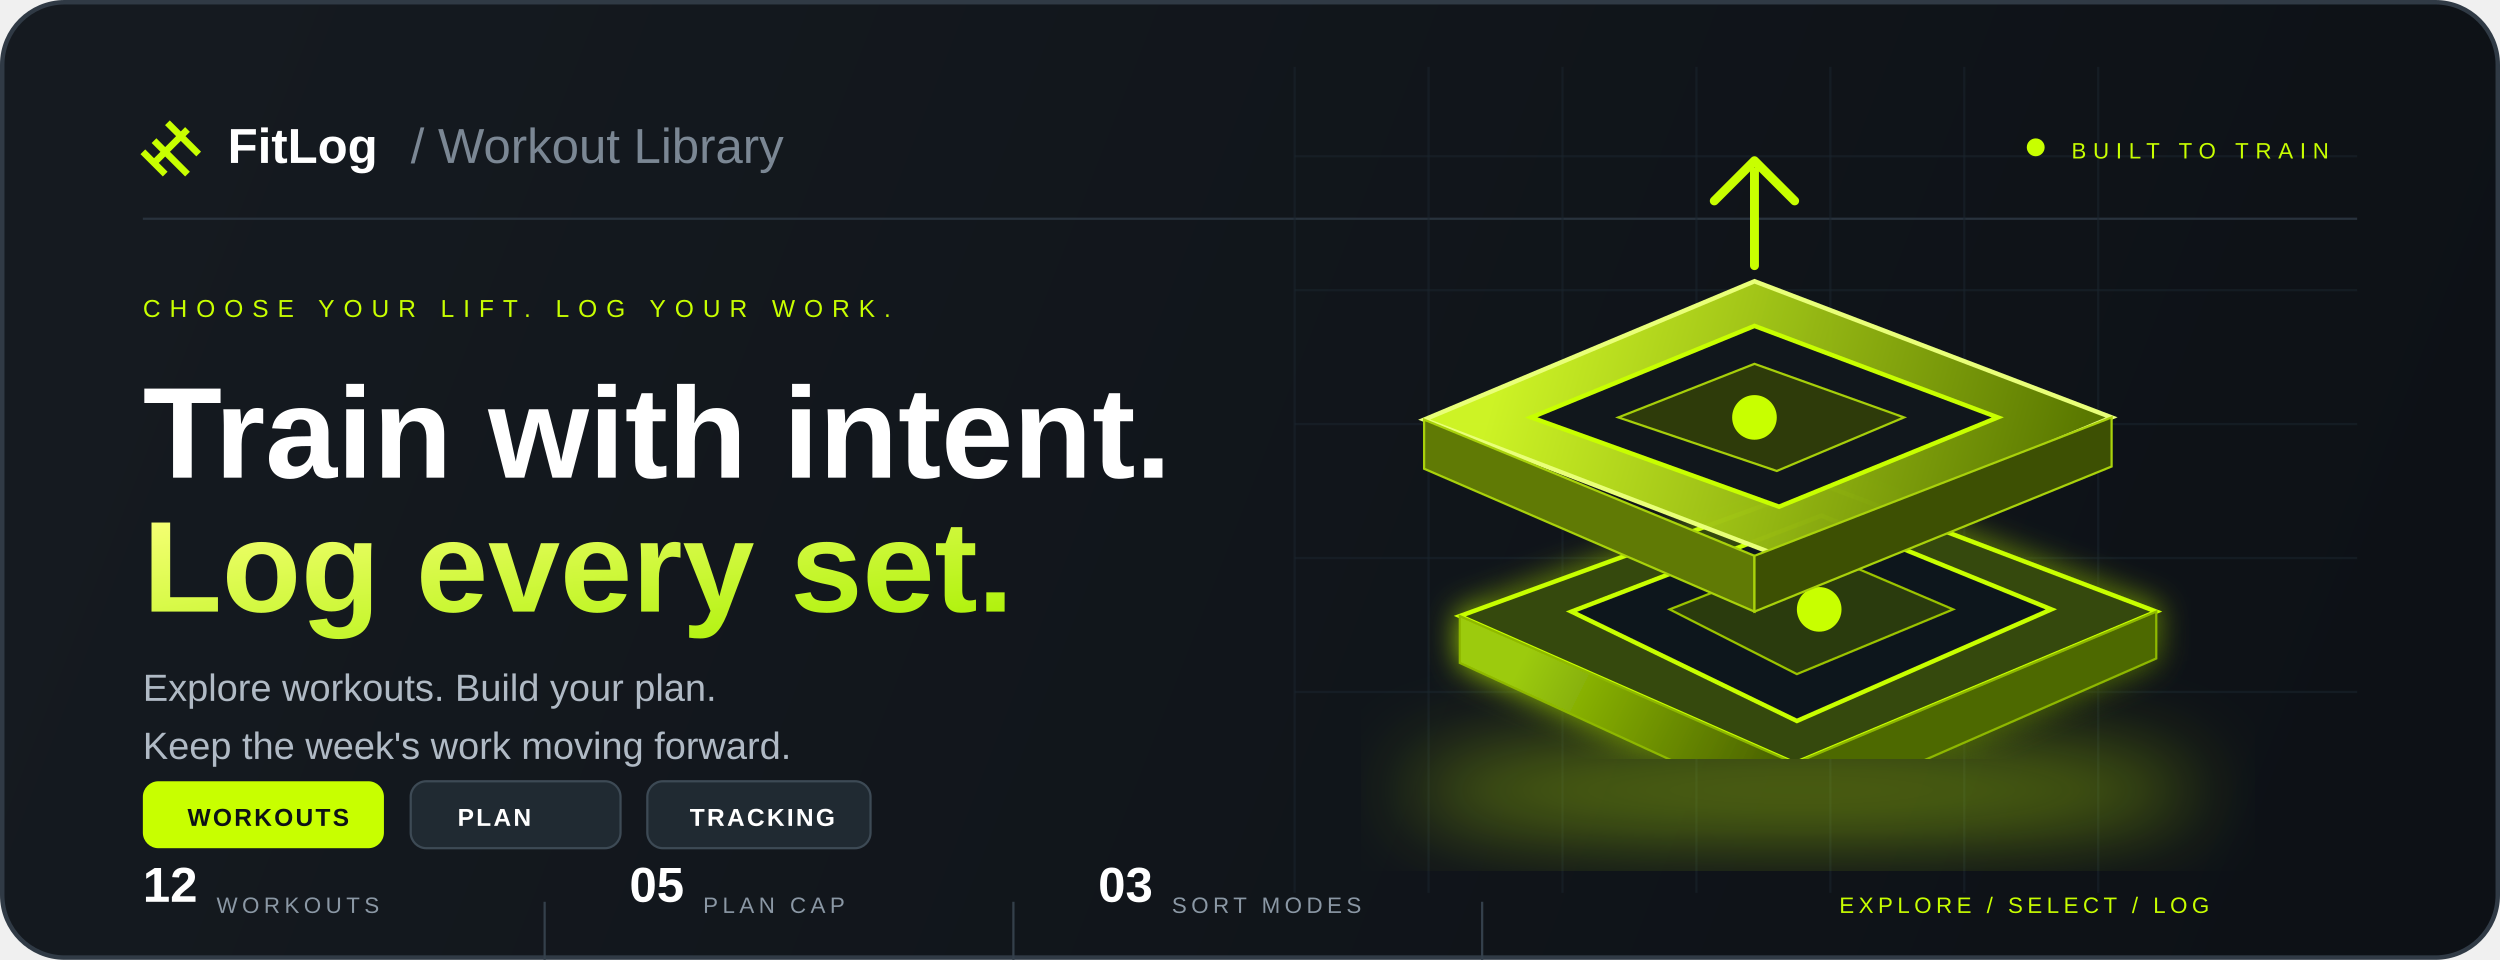
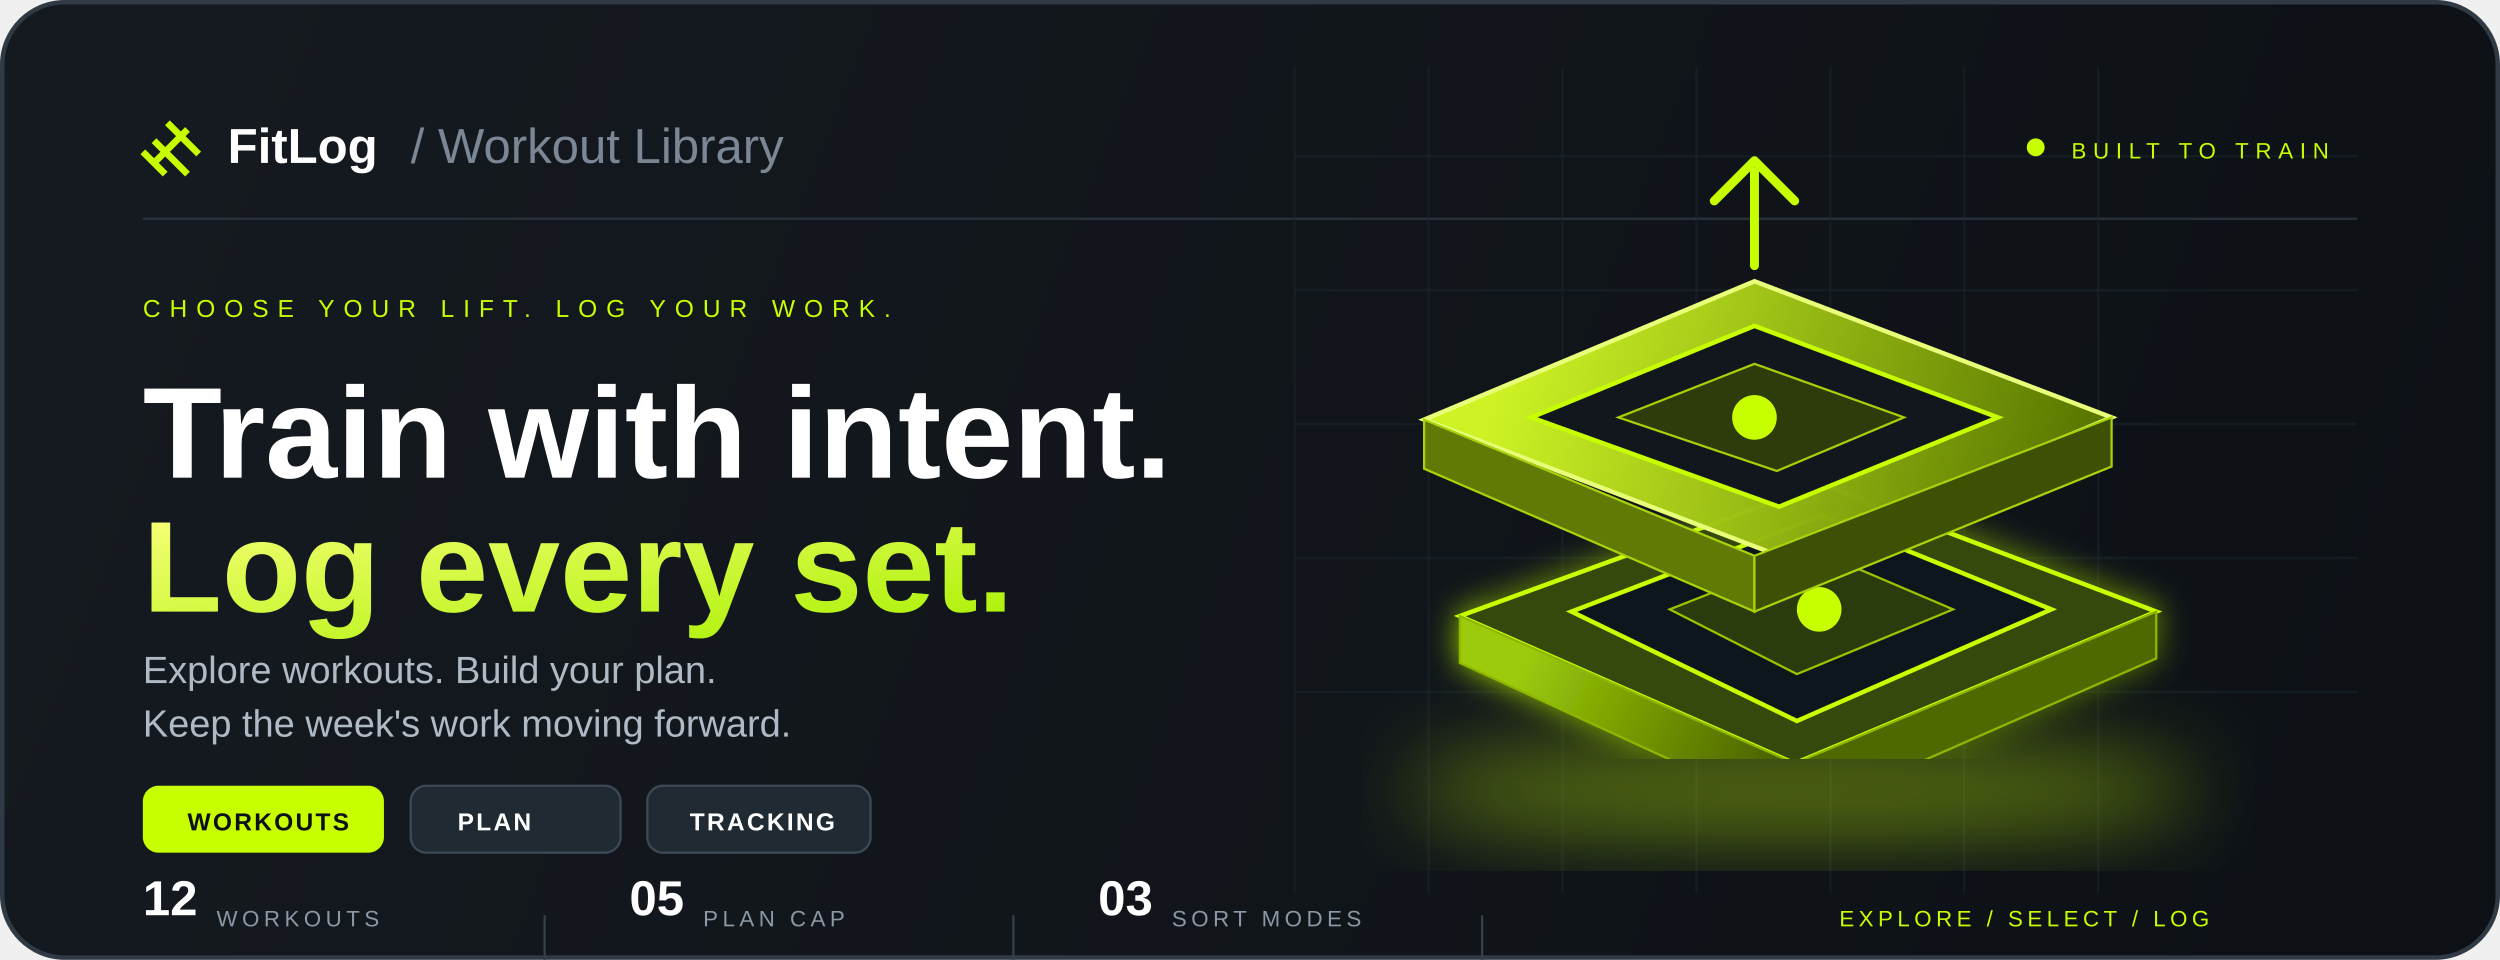
<svg xmlns="http://www.w3.org/2000/svg" width="1120" height="430" viewBox="0 0 1120 430" fill="none">
  <defs>
    <linearGradient id="panel" x1="70" y1="30" x2="1050" y2="410" gradientUnits="userSpaceOnUse">
      <stop stop-color="#151A20" />
      <stop offset="1" stop-color="#0D1116" />
    </linearGradient>
    <linearGradient id="lime" x1="0" y1="0" x2="1" y2="1">
      <stop stop-color="#F4FF72" />
      <stop offset="1" stop-color="#A7F000" />
    </linearGradient>
    <linearGradient id="plateTop" x1="690" y1="100" x2="940" y2="170" gradientUnits="userSpaceOnUse">
      <stop stop-color="#D7FF26" stop-opacity=".95" />
      <stop offset="1" stop-color="#5A7800" />
    </linearGradient>
    <linearGradient id="plateSide" x1="760" y1="140" x2="900" y2="210" gradientUnits="userSpaceOnUse">
      <stop stop-color="#9CCB08" />
      <stop offset="1" stop-color="#334500" />
    </linearGradient>
    <filter id="shadow" x="610" y="90" width="400" height="300" filterUnits="userSpaceOnUse">
      <feGaussianBlur stdDeviation="18" />
    </filter>
    <filter id="glow" x="640" y="60" width="360" height="280" filterUnits="userSpaceOnUse">
      <feGaussianBlur stdDeviation="7" result="blur" />
      <feMerge>
        <feMergeNode in="blur" />
        <feMergeNode in="SourceGraphic" />
      </feMerge>
    </filter>
    <style>
      .float { animation: float 4.5s ease-in-out infinite; transform-origin: 800px 210px; }
      .float2 { animation: float2 5.5s ease-in-out infinite; transform-origin: 800px 210px; }
      .pulse { animation: pulse 2.6s ease-in-out infinite; }
      @keyframes float { 0%,100% { transform: translateY(0) rotate(-2deg); } 50% { transform: translateY(-12px) rotate(2deg); } }
      @keyframes float2 { 0%,100% { transform: translateY(4px) rotate(2deg); } 50% { transform: translateY(-8px) rotate(-2deg); } }
      @keyframes pulse { 0%,100% { opacity: .35; } 50% { opacity: .8; } }
    </style>
  </defs>
  <rect x="1" y="1" width="1118" height="428" rx="28" fill="url(#panel)" stroke="#303A45" stroke-width="2" />
  <path d="M64 98H1056" stroke="#28323D" />
  <path d="M580 30V400M640 30V400M700 30V400M760 30V400M820 30V400M880 30V400M940 30V400" stroke="#1A242D" opacity=".55" />
  <path d="M580 70H1056M580 130H1056M580 190H1056M580 250H1056M580 310H1056" stroke="#1A242D" opacity=".55" />
  <g transform="translate(64 48)">
    <g transform="translate(0 5)" stroke="#C8FF00" stroke-width="3">
      <path d="M5 10L20 25M5 20L20 5M11 2L25 16M0 15L10 25" />
    </g>
    <text x="38" y="25" fill="#FFFFFF" font-family="Arial, sans-serif" font-size="22" font-weight="700">FitLog</text>
    <text x="120" y="25" fill="#7B8794" font-family="Arial, sans-serif" font-size="22"> / Workout Library</text>
    <circle cx="848" cy="18" r="4" fill="#C8FF00" class="pulse" />
    <text x="864" y="23" fill="#C8FF00" font-family="Arial, sans-serif" font-size="10" letter-spacing="3">BUILT TO TRAIN</text>
  </g>
  <g transform="translate(64 142)">
    <text fill="#C8FF00" font-family="Arial, sans-serif" font-size="11" letter-spacing="4">CHOOSE YOUR LIFT. LOG YOUR WORK.</text>
    <text y="72" fill="#FFFFFF" font-family="Arial, sans-serif" font-size="58" font-weight="800">Train with intent.</text>
    <text y="132" fill="url(#lime)" font-family="Arial, sans-serif" font-size="58" font-weight="800">Log every set.</text>
-     <text y="172" fill="#B0BAC5" font-family="Arial, sans-serif" font-size="17">Explore workouts. Build your plan.</text>
-     <text y="198" fill="#B0BAC5" font-family="Arial, sans-serif" font-size="17">Keep the week's work moving forward.</text>
-     <g transform="translate(0 208)">
+     <text y="164" fill="#B0BAC5" font-family="Arial, sans-serif" font-size="17">Explore workouts. Build your plan.</text>
+     <text y="188" fill="#B0BAC5" font-family="Arial, sans-serif" font-size="17">Keep the week's work moving forward.</text>
+     <g transform="translate(0 210)">
      <rect width="108" height="30" rx="7" fill="#C8FF00" />
      <text x="20" y="20" fill="#0D1116" font-family="Arial, sans-serif" font-size="11" font-weight="700" letter-spacing="1">WORKOUTS</text>
      <rect x="120" width="94" height="30" rx="7" fill="#202A32" stroke="#3D4A55" />
      <text x="141" y="20" fill="#FFFFFF" font-family="Arial, sans-serif" font-size="11" font-weight="700" letter-spacing="1">PLAN</text>
      <rect x="226" width="100" height="30" rx="7" fill="#202A32" stroke="#3D4A55" />
      <text x="245" y="20" fill="#FFFFFF" font-family="Arial, sans-serif" font-size="11" font-weight="700" letter-spacing="1">TRACKING</text>
    </g>
  </g>
  <g class="pulse" opacity=".35" filter="url(#shadow)">
    <ellipse cx="807" cy="354" rx="178" ry="26" fill="#C8FF00" />
  </g>
  <g class="float2" filter="url(#glow)">
    <path d="M654 276L804 342L966 274L816 217L654 276Z" fill="#364A08" stroke="#C8FF00" stroke-width="2" />
    <path d="M654 276L654 297L804 366L804 342L654 276Z" fill="url(#plateSide)" stroke="#8EB800" />
    <path d="M804 342L966 274L966 295L804 366V342Z" fill="#4E6904" stroke="#8EB800" />
    <path d="M704 274L816 231L919 273L805 323L704 274Z" fill="#11171C" stroke="#C8FF00" stroke-width="2" />
    <path d="M748 273L814 247L875 273L805 302L748 273Z" fill="#2C3B0A" stroke="#9BC400" />
    <circle cx="815" cy="273" r="10" fill="#C8FF00" />
  </g>
  <g class="float">
    <path d="M638 188L786 126L946 187L797 249L638 188Z" fill="url(#plateTop)" stroke="#E9FF79" stroke-width="2" />
    <path d="M638 188L638 210L786 274L786 249L638 188Z" fill="#607A05" stroke="#A9D20B" />
    <path d="M786 249L946 187L946 209L786 274V249Z" fill="#3D5003" stroke="#A9D20B" />
    <path d="M686 187L786 146L895 187L797 227L686 187Z" fill="#11171C" stroke="#C8FF00" stroke-width="2" />
    <path d="M725 187L786 163L853 187L796 211L725 187Z" fill="#2E3B0A" stroke="#A7CF0A" />
    <circle cx="786" cy="187" r="10" fill="#C8FF00" />
    <path d="M786 119V77M768 90L786 72L804 90" stroke="#C8FF00" stroke-width="4" stroke-linecap="round" stroke-linejoin="round" />
  </g>
-   <g transform="translate(64 404)">
+   <g transform="translate(64 410)">
    <text fill="#FFFFFF" font-family="Arial, sans-serif" font-size="22" font-weight="700">12</text>
    <text x="33" y="5" fill="#8B98A5" font-family="Arial, sans-serif" font-size="10" letter-spacing="2">WORKOUTS</text>
    <path d="M180 0V27M390 0V27M600 0V27" stroke="#34404B" />
    <text x="218" fill="#FFFFFF" font-family="Arial, sans-serif" font-size="22" font-weight="700">05</text>
    <text x="251" y="5" fill="#8B98A5" font-family="Arial, sans-serif" font-size="10" letter-spacing="2">PLAN CAP</text>
    <text x="428" fill="#FFFFFF" font-family="Arial, sans-serif" font-size="22" font-weight="700">03</text>
    <text x="461" y="5" fill="#8B98A5" font-family="Arial, sans-serif" font-size="10" letter-spacing="2">SORT MODES</text>
    <text x="760" y="5" fill="#C8FF00" font-family="Arial, sans-serif" font-size="10" letter-spacing="2">EXPLORE / SELECT / LOG</text>
  </g>
</svg>
